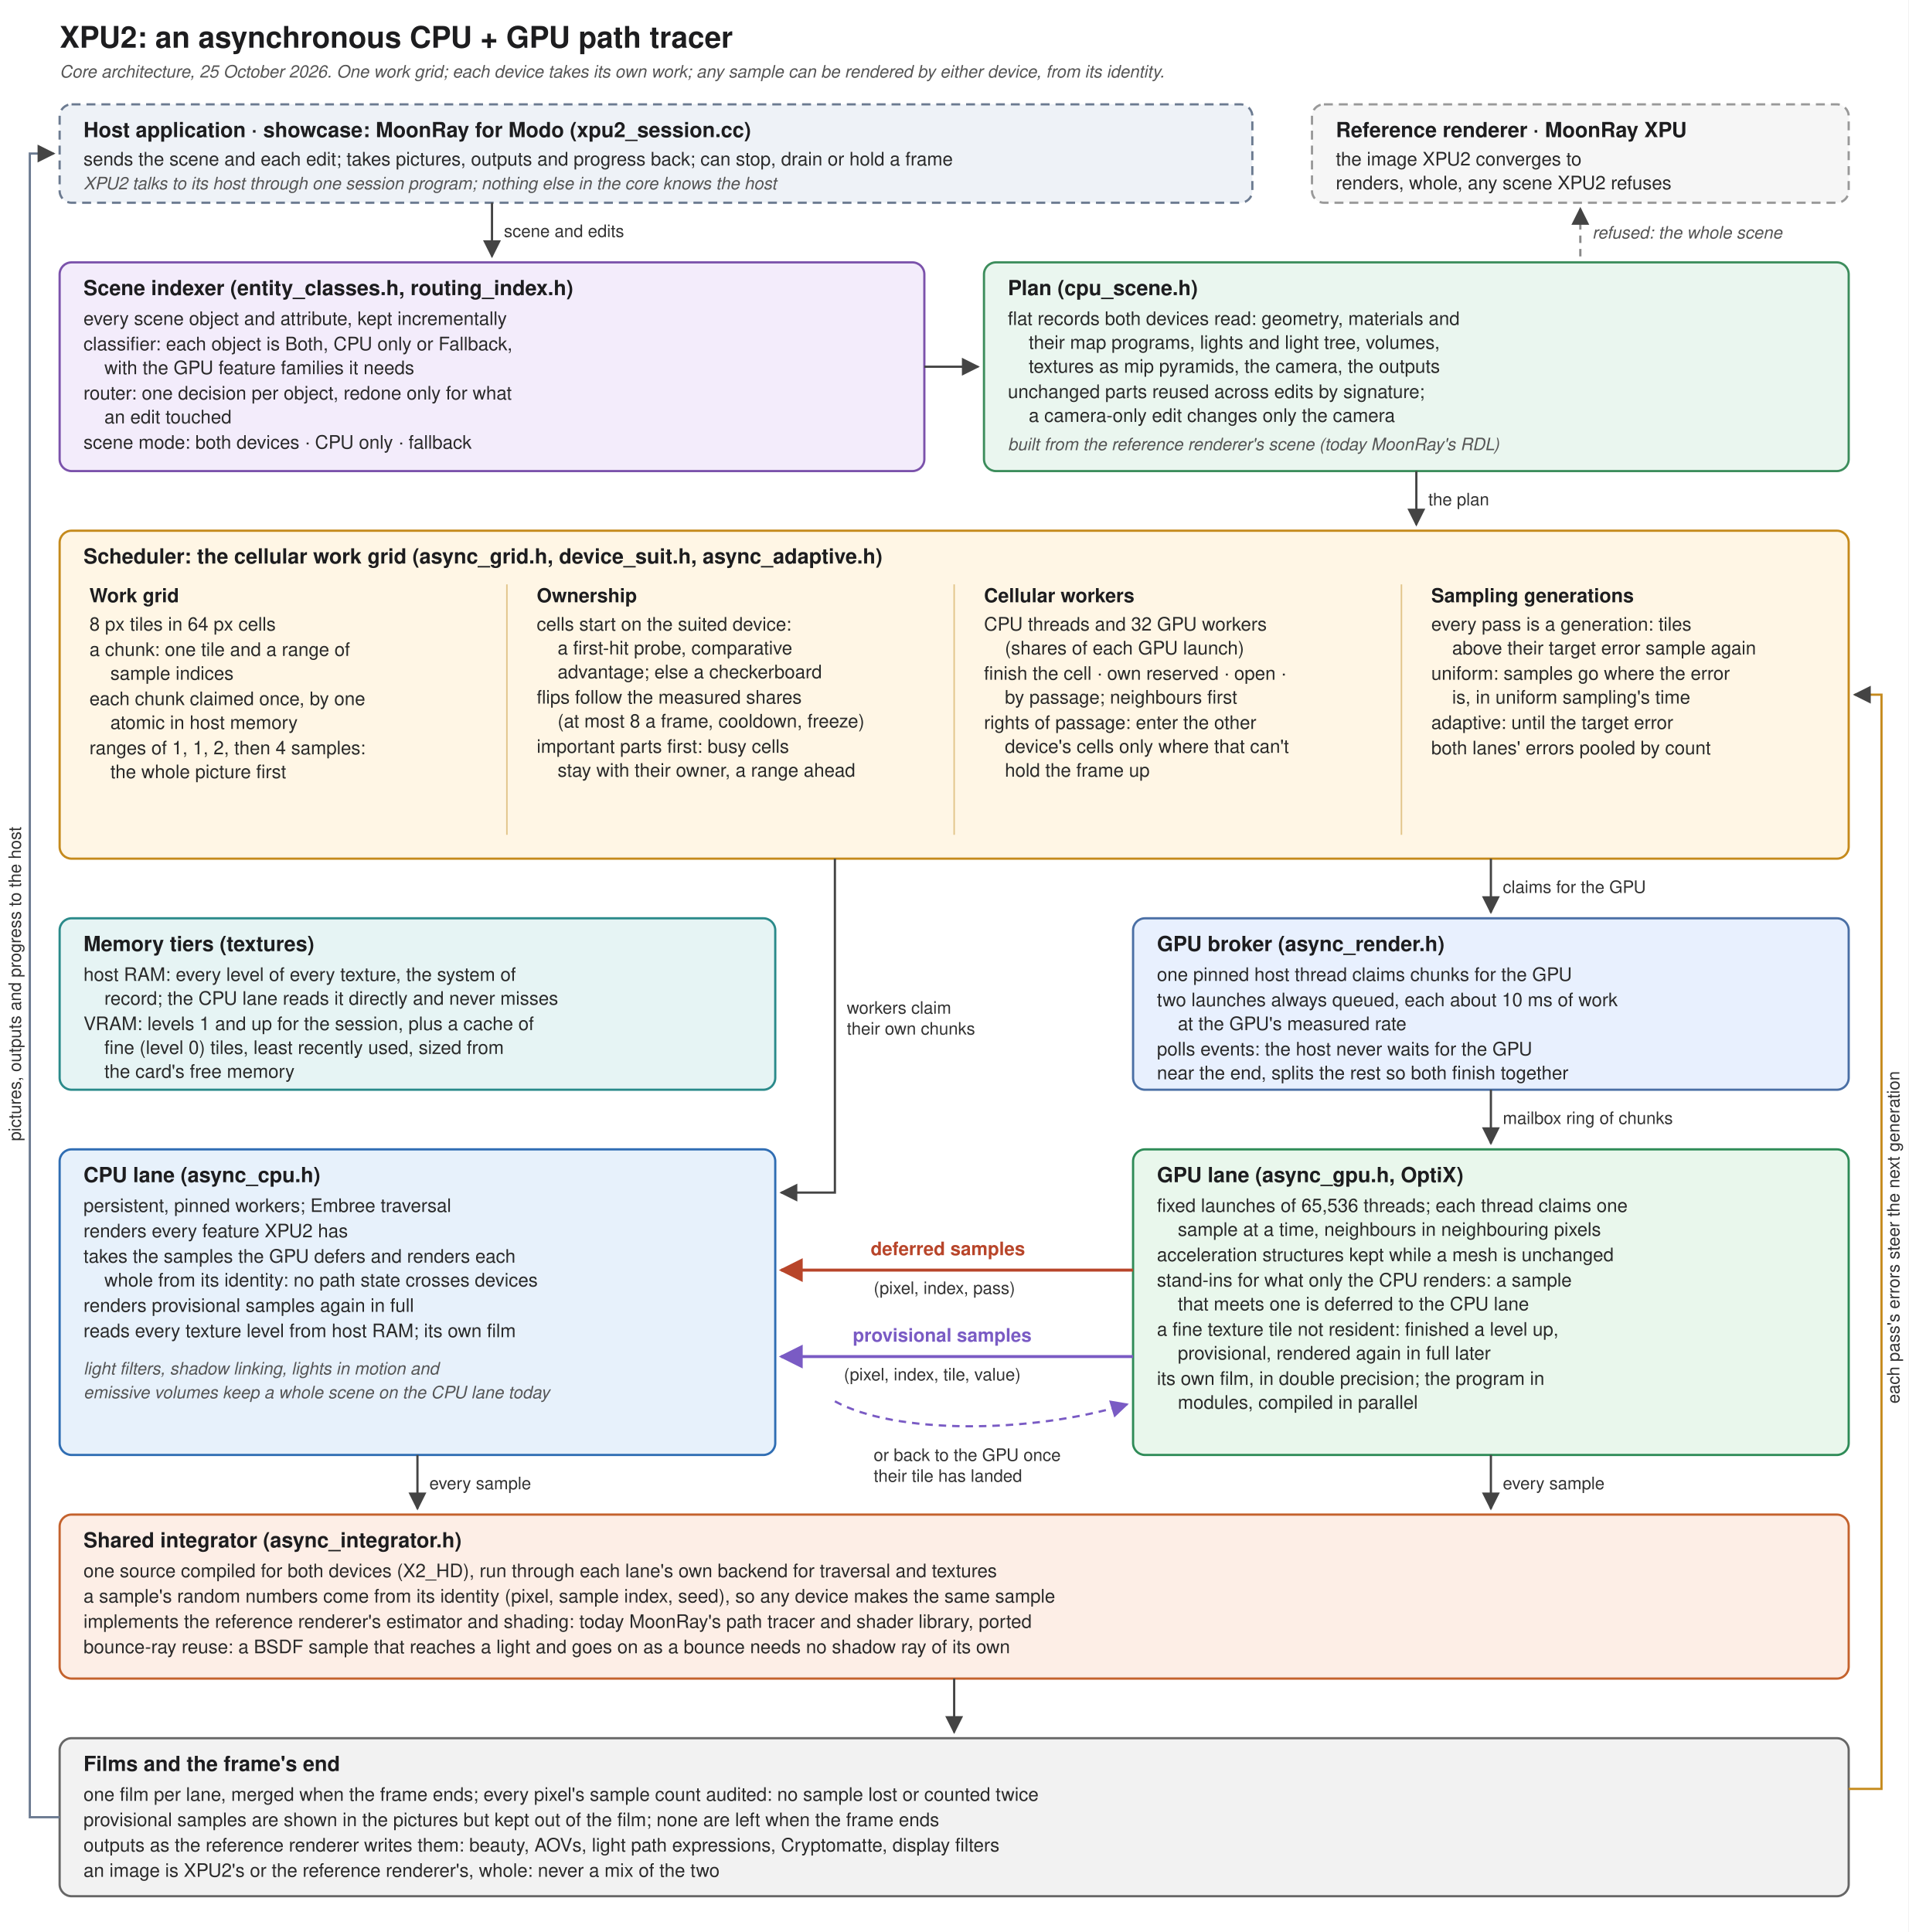
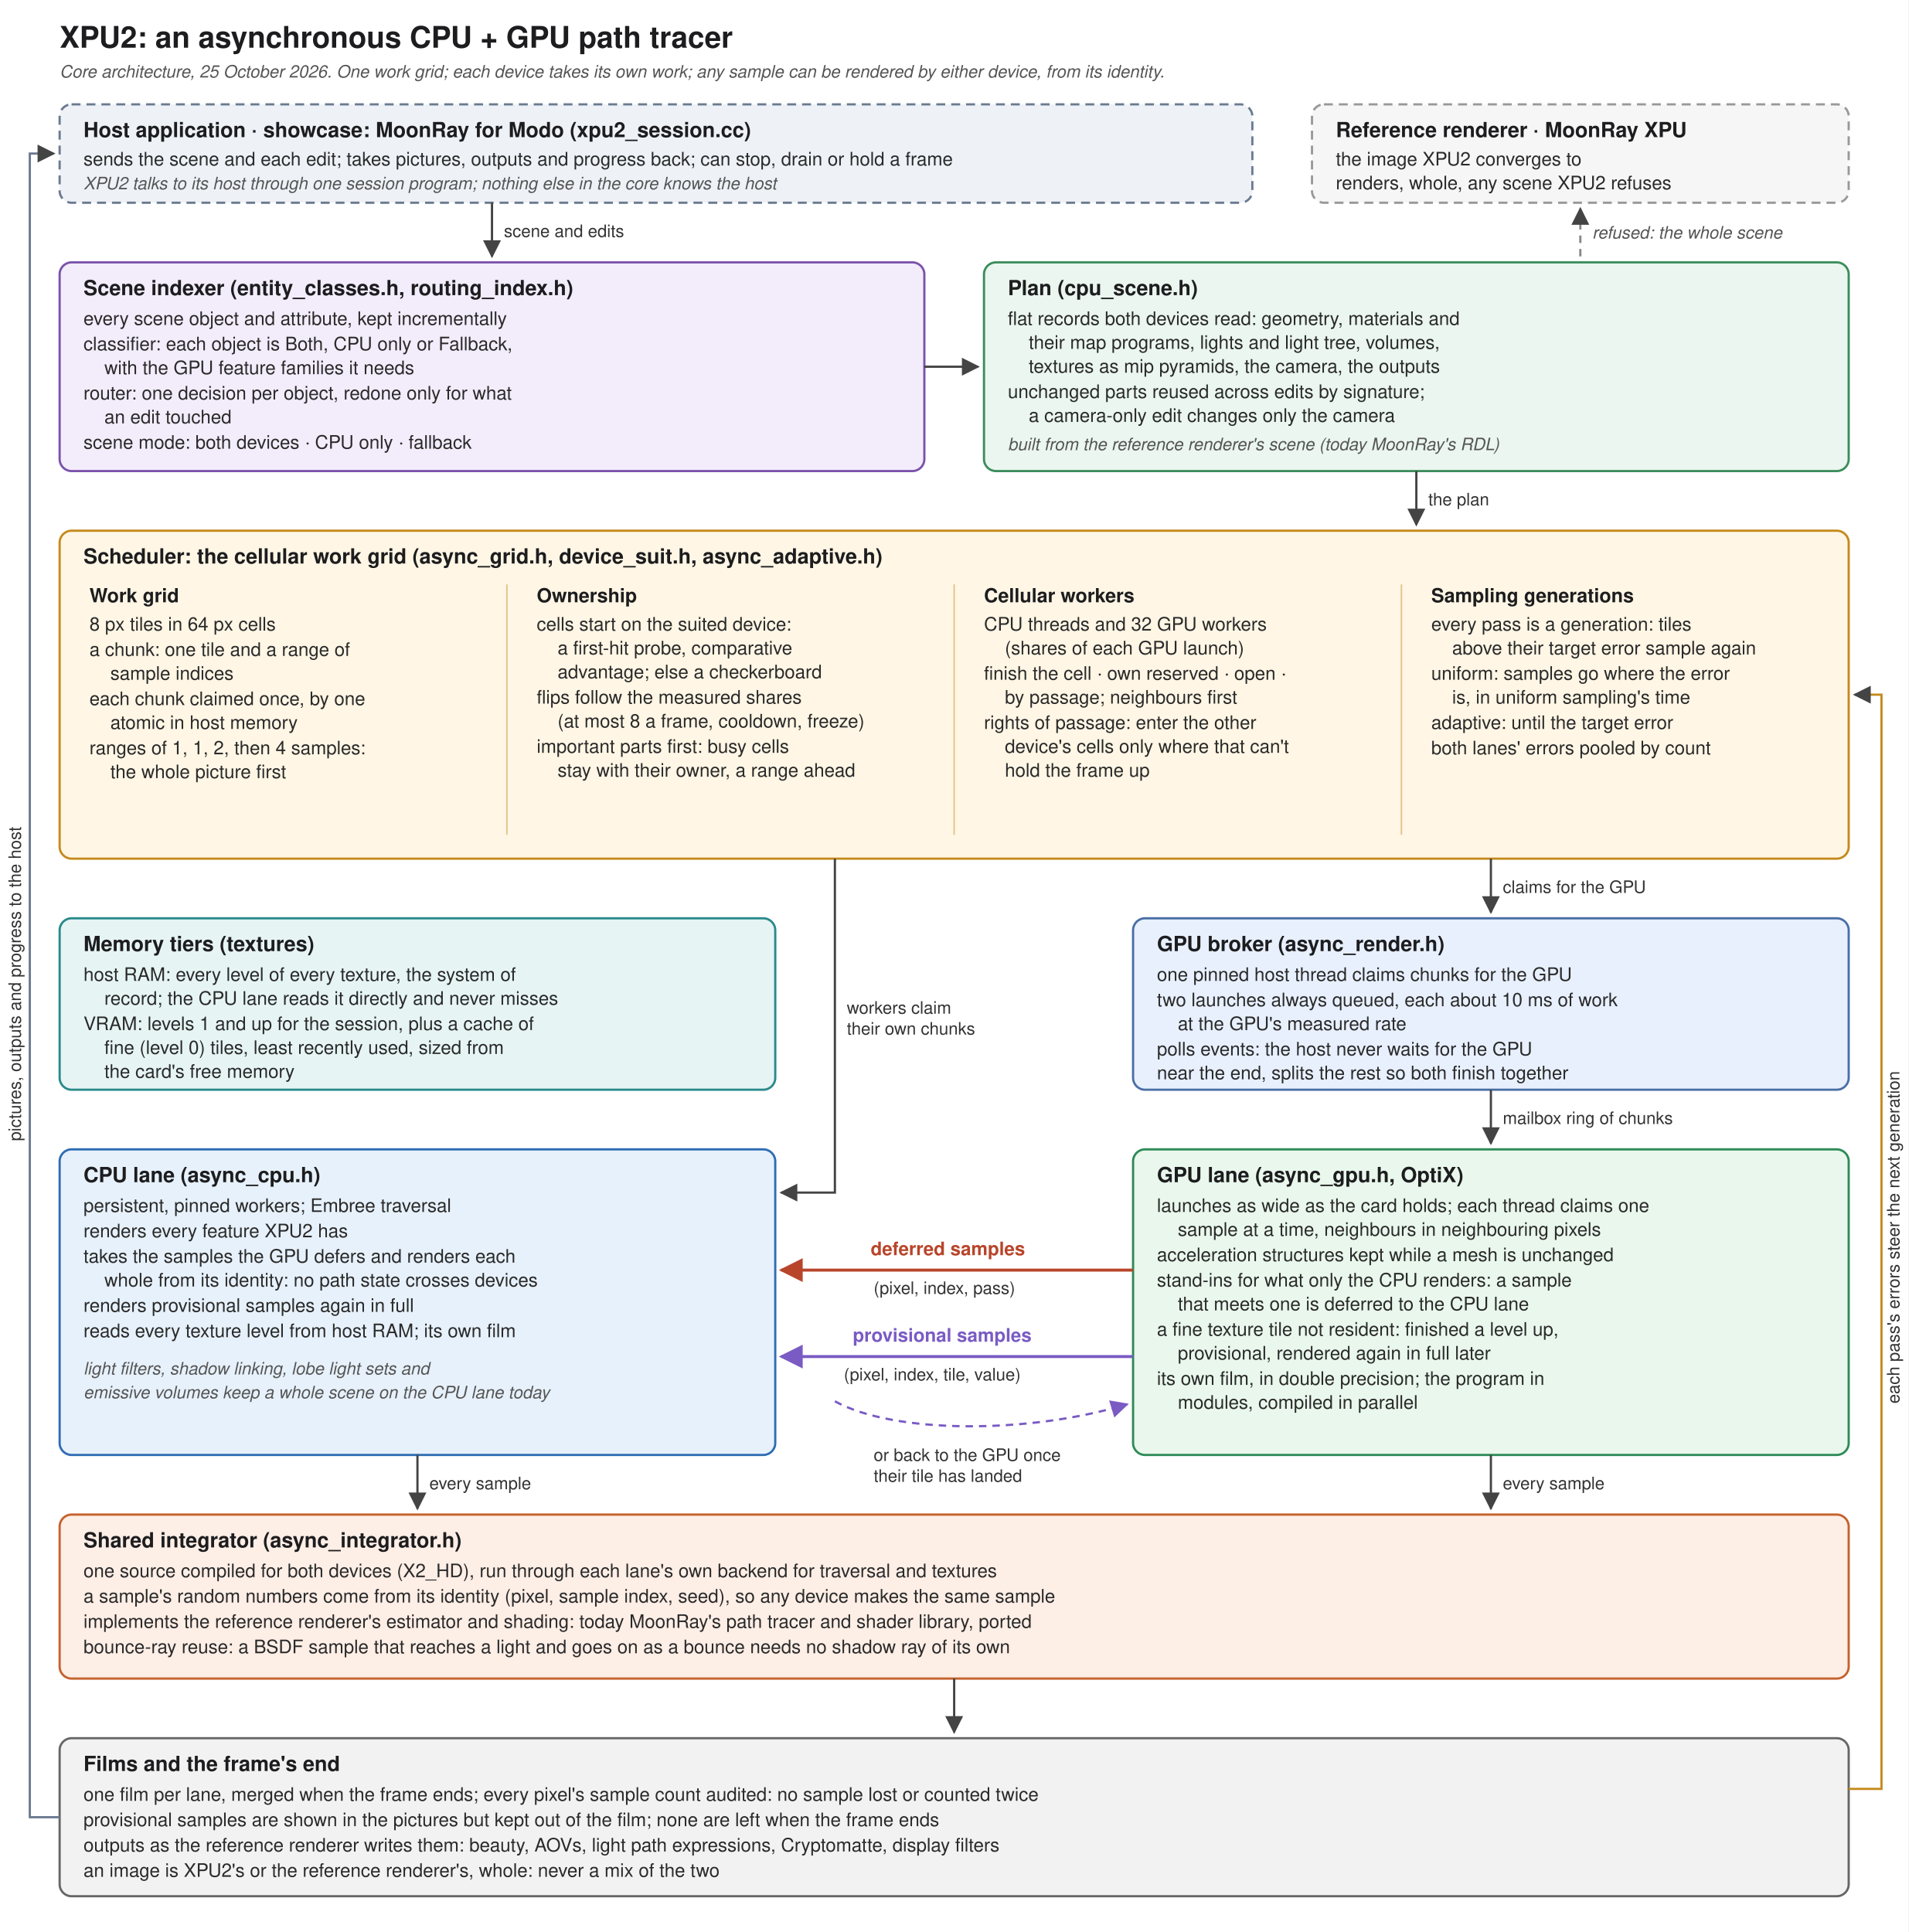
<svg xmlns="http://www.w3.org/2000/svg" viewBox="0 0 1280 1296" width="1280" height="1296" font-family="Segoe UI, system-ui, -apple-system, Helvetica, Arial, sans-serif">
  <defs>
    <marker id="arrow" viewBox="0 0 10 10" refX="9" refY="5" markerWidth="8" markerHeight="8" orient="auto-start-reverse">
      <path d="M0,0 L10,5 L0,10 z" fill="#444" />
    </marker>
    <marker id="arrowRed" viewBox="0 0 10 10" refX="9" refY="5" markerWidth="8" markerHeight="8" orient="auto-start-reverse">
      <path d="M0,0 L10,5 L0,10 z" fill="#b8452a" />
    </marker>
    <marker id="arrowViolet" viewBox="0 0 10 10" refX="9" refY="5" markerWidth="8" markerHeight="8" orient="auto-start-reverse">
      <path d="M0,0 L10,5 L0,10 z" fill="#7a5bc4" />
    </marker>
    <style>
      .t { font-size: 14px; font-weight: 700; fill: #1d1d1f; }
      .s { font-size: 12.5px; fill: #2a2a2a; }
      .m { font-size: 11.5px; fill: #555; font-style: italic; }
      .l { font-size: 11.5px; fill: #333; }
      .h { font-size: 13px; font-weight: 700; fill: #1d1d1f; }
    </style>
  </defs>
  <rect width="1280" height="1296" fill="#ffffff" />
  <text x="40" y="32" style="font-size:20px;font-weight:700;fill:#1d1d1f">XPU2: an asynchronous CPU + GPU path tracer</text>
  <text x="40" y="52" class="m">Core architecture, 25 October 2026. One work grid; each device takes its own work; any sample can be rendered by either device, from its identity.</text>
  <rect x="40" y="70" width="800" height="66" rx="8" fill="#eef2f7" stroke="#6b7a90" stroke-width="1.5" stroke-dasharray="6 4" />
  <text x="56" y="92" class="t">Host application · showcase: MoonRay for Modo (xpu2_session.cc)</text>
  <text x="56" y="111" class="s">sends the scene and each edit; takes pictures, outputs and progress back; can stop, drain or hold a frame</text>
  <text x="56" y="127" class="m">XPU2 talks to its host through one session program; nothing else in the core knows the host</text>
  <rect x="880" y="70" width="360" height="66" rx="8" fill="#f6f6f6" stroke="#999" stroke-width="1.5" stroke-dasharray="6 4" />
  <text x="896" y="92" class="t">Reference renderer · MoonRay XPU</text>
  <text x="896" y="111" class="s">the image XPU2 converges to</text>
  <text x="896" y="127" class="s">renders, whole, any scene XPU2 refuses</text>
  <path d="M330,136 L330,172" stroke="#444" stroke-width="1.5" fill="none" marker-end="url(#arrow)" />
  <text x="338" y="159" class="l">scene and edits</text>
  <path d="M1060,140 L1060,172" stroke="#888" stroke-width="1.5" stroke-dasharray="5 4" fill="none" marker-start="url(#arrow)" />
  <text x="1068" y="160" class="m">refused: the whole scene</text>
  <rect x="40" y="176" width="580" height="140" rx="8" fill="#f3ecfb" stroke="#7b52ab" stroke-width="1.5" />
  <text x="56" y="198" class="t">Scene indexer (entity_classes.h, routing_index.h)</text>
  <text x="56" y="218" class="s">every scene object and attribute, kept incrementally</text>
  <text x="56" y="235" class="s">classifier: each object is Both, CPU only or Fallback,</text>
  <text x="70" y="251" class="s">with the GPU feature families it needs</text>
  <text x="56" y="268" class="s">router: one decision per object, redone only for what</text>
  <text x="70" y="284" class="s">an edit touched</text>
  <text x="56" y="301" class="s">scene mode: both devices · CPU only · fallback</text>
  <rect x="660" y="176" width="580" height="140" rx="8" fill="#eaf6ef" stroke="#3c8d5c" stroke-width="1.5" />
  <text x="676" y="198" class="t">Plan (cpu_scene.h)</text>
  <text x="676" y="218" class="s">flat records both devices read: geometry, materials and</text>
  <text x="690" y="234" class="s">their map programs, lights and light tree, volumes,</text>
  <text x="690" y="250" class="s">textures as mip pyramids, the camera, the outputs</text>
  <text x="676" y="267" class="s">unchanged parts reused across edits by signature;</text>
  <text x="690" y="283" class="s">a camera-only edit changes only the camera</text>
  <text x="676" y="302" class="m">built from the reference renderer's scene (today MoonRay's RDL)</text>
  <line x1="620" y1="246" x2="656" y2="246" stroke="#444" stroke-width="1.5" marker-end="url(#arrow)" />
  <path d="M950,316 L950,352" stroke="#444" stroke-width="1.5" fill="none" marker-end="url(#arrow)" />
  <text x="958" y="339" class="l">the plan</text>
  <rect x="40" y="356" width="1200" height="220" rx="8" fill="#fff6e5" stroke="#c58a1c" stroke-width="1.5" />
  <text x="56" y="378" class="t">Scheduler: the cellular work grid (async_grid.h, device_suit.h, async_adaptive.h)</text>
  <text x="60" y="404" class="h">Work grid</text>
  <text x="60" y="423" class="s">8 px tiles in 64 px cells</text>
  <text x="60" y="440" class="s">a chunk: one tile and a range of</text>
  <text x="74" y="456" class="s">sample indices</text>
  <text x="60" y="473" class="s">each chunk claimed once, by one</text>
  <text x="74" y="489" class="s">atomic in host memory</text>
  <text x="60" y="506" class="s">ranges of 1, 1, 2, then 4 samples:</text>
  <text x="74" y="522" class="s">the whole picture first</text>
  <text x="360" y="404" class="h">Ownership</text>
  <text x="360" y="423" class="s">cells start on the suited device:</text>
  <text x="374" y="439" class="s">a first-hit probe, comparative</text>
  <text x="374" y="455" class="s">advantage; else a checkerboard</text>
  <text x="360" y="472" class="s">flips follow the measured shares</text>
  <text x="374" y="488" class="s">(at most 8 a frame, cooldown, freeze)</text>
  <text x="360" y="505" class="s">important parts first: busy cells</text>
  <text x="374" y="521" class="s">stay with their owner, a range ahead</text>
  <text x="660" y="404" class="h">Cellular workers</text>
  <text x="660" y="423" class="s">CPU threads and 32 GPU workers</text>
  <text x="674" y="439" class="s">(shares of each GPU launch)</text>
  <text x="660" y="456" class="s">finish the cell · own reserved · open ·</text>
  <text x="674" y="472" class="s">by passage; neighbours first</text>
  <text x="660" y="489" class="s">rights of passage: enter the other</text>
  <text x="674" y="505" class="s">device's cells only where that can't</text>
  <text x="674" y="521" class="s">hold the frame up</text>
  <text x="960" y="404" class="h">Sampling generations</text>
  <text x="960" y="423" class="s">every pass is a generation: tiles</text>
  <text x="974" y="439" class="s">above their target error sample again</text>
  <text x="960" y="456" class="s">uniform: samples go where the error</text>
  <text x="974" y="472" class="s">is, in uniform sampling's time</text>
  <text x="960" y="489" class="s">adaptive: until the target error</text>
  <text x="960" y="506" class="s">both lanes' errors pooled by count</text>
  <line x1="340" y1="392" x2="340" y2="560" stroke="#e2c58a" stroke-width="1" />
  <line x1="640" y1="392" x2="640" y2="560" stroke="#e2c58a" stroke-width="1" />
  <line x1="940" y1="392" x2="940" y2="560" stroke="#e2c58a" stroke-width="1" />
  <rect x="40" y="616" width="480" height="115" rx="8" fill="#e6f4f4" stroke="#2a8a8a" stroke-width="1.5" />
  <text x="56" y="638" class="t">Memory tiers (textures)</text>
  <text x="56" y="658" class="s">host RAM: every level of every texture, the system of</text>
  <text x="70" y="674" class="s">record; the CPU lane reads it directly and never misses</text>
  <text x="56" y="691" class="s">VRAM: levels 1 and up for the session, plus a cache of</text>
  <text x="70" y="707" class="s">fine (level 0) tiles, least recently used, sized from</text>
  <text x="70" y="723" class="s">the card's free memory</text>
  <rect x="760" y="616" width="480" height="115" rx="8" fill="#e8f0fe" stroke="#4a6fa5" stroke-width="1.5" />
  <text x="776" y="638" class="t">GPU broker (async_render.h)</text>
  <text x="776" y="658" class="s">one pinned host thread claims chunks for the GPU</text>
  <text x="776" y="675" class="s">two launches always queued, each about 10 ms of work</text>
  <text x="790" y="691" class="s">at the GPU's measured rate</text>
  <text x="776" y="708" class="s">polls events: the host never waits for the GPU</text>
  <text x="776" y="724" class="s">near the end, splits the rest so both finish together</text>
  <path d="M560,576 L560,800 L524,800" stroke="#444" stroke-width="1.5" fill="none" marker-end="url(#arrow)" />
  <text x="568" y="680" class="l">workers claim</text>
  <text x="568" y="694" class="l">their own chunks</text>
  <path d="M1000,576 L1000,612" stroke="#444" stroke-width="1.5" fill="none" marker-end="url(#arrow)" />
  <text x="1008" y="599" class="l">claims for the GPU</text>
  <path d="M1000,731 L1000,767" stroke="#444" stroke-width="1.5" fill="none" marker-end="url(#arrow)" />
  <text x="1008" y="754" class="l">mailbox ring of chunks</text>
  <rect x="40" y="771" width="480" height="205" rx="8" fill="#e7f1fb" stroke="#2f6db3" stroke-width="1.5" />
  <text x="56" y="793" class="t">CPU lane (async_cpu.h)</text>
  <text x="56" y="813" class="s">persistent, pinned workers; Embree traversal</text>
  <text x="56" y="830" class="s">renders every feature XPU2 has</text>
  <text x="56" y="847" class="s">takes the samples the GPU defers and renders each</text>
  <text x="70" y="863" class="s">whole from its identity: no path state crosses devices</text>
  <text x="56" y="880" class="s">renders provisional samples again in full</text>
  <text x="56" y="897" class="s">reads every texture level from host RAM; its own film</text>
-   <text x="56" y="922" class="m">light filters, shadow linking, lights in motion and</text>
+   <text x="56" y="922" class="m">light filters, shadow linking, lobe light sets and</text>
  <text x="56" y="938" class="m">emissive volumes keep a whole scene on the CPU lane today</text>
  <rect x="760" y="771" width="480" height="205" rx="8" fill="#e9f7ec" stroke="#2e8b57" stroke-width="1.5" />
  <text x="776" y="793" class="t">GPU lane (async_gpu.h, OptiX)</text>
-   <text x="776" y="813" class="s">fixed launches of 65,536 threads; each thread claims one</text>
+   <text x="776" y="813" class="s">launches as wide as the card holds; each thread claims one</text>
  <text x="790" y="829" class="s">sample at a time, neighbours in neighbouring pixels</text>
  <text x="776" y="846" class="s">acceleration structures kept while a mesh is unchanged</text>
  <text x="776" y="863" class="s">stand-ins for what only the CPU renders: a sample</text>
  <text x="790" y="879" class="s">that meets one is deferred to the CPU lane</text>
  <text x="776" y="896" class="s">a fine texture tile not resident: finished a level up,</text>
  <text x="790" y="912" class="s">provisional, rendered again in full later</text>
  <text x="776" y="929" class="s">its own film, in double precision; the program in</text>
  <text x="790" y="945" class="s">modules, compiled in parallel</text>
  <line x1="760" y1="852" x2="524" y2="852" stroke="#b8452a" stroke-width="2" marker-end="url(#arrowRed)" />
  <text x="584" y="842" style="font-size:12.5px;font-weight:700;fill:#b8452a">deferred samples</text>
  <text x="586" y="868" class="l">(pixel, index, pass)</text>
  <line x1="760" y1="910" x2="524" y2="910" stroke="#7a5bc4" stroke-width="2" marker-end="url(#arrowViolet)" />
  <text x="572" y="900" style="font-size:12.5px;font-weight:700;fill:#7a5bc4">provisional samples</text>
  <text x="566" y="926" class="l">(pixel, index, tile, value)</text>
  <path d="M560,940 C600,962 690,962 756,942" stroke="#7a5bc4" stroke-width="1.5" stroke-dasharray="5 4" fill="none" marker-end="url(#arrowViolet)" />
  <text x="586" y="980" class="l">or back to the GPU once</text>
  <text x="586" y="994" class="l">their tile has landed</text>
  <path d="M280,976 L280,1012" stroke="#444" stroke-width="1.5" fill="none" marker-end="url(#arrow)" />
  <path d="M1000,976 L1000,1012" stroke="#444" stroke-width="1.5" fill="none" marker-end="url(#arrow)" />
  <text x="288" y="999" class="l">every sample</text>
  <text x="1008" y="999" class="l">every sample</text>
  <rect x="40" y="1016" width="1200" height="110" rx="8" fill="#fdeee6" stroke="#c4622d" stroke-width="1.5" />
  <text x="56" y="1038" class="t">Shared integrator (async_integrator.h)</text>
  <text x="56" y="1058" class="s">one source compiled for both devices (X2_HD), run through each lane's own backend for traversal and textures</text>
  <text x="56" y="1075" class="s">a sample's random numbers come from its identity (pixel, sample index, seed), so any device makes the same sample</text>
  <text x="56" y="1092" class="s">implements the reference renderer's estimator and shading: today MoonRay's path tracer and shader library, ported</text>
  <text x="56" y="1109" class="s">bounce-ray reuse: a BSDF sample that reaches a light and goes on as a bounce needs no shadow ray of its own</text>
  <path d="M640,1126 L640,1162" stroke="#444" stroke-width="1.5" fill="none" marker-end="url(#arrow)" />
  <rect x="40" y="1166" width="1200" height="106" rx="8" fill="#f2f2f2" stroke="#666" stroke-width="1.5" />
  <text x="56" y="1188" class="t">Films and the frame's end</text>
  <text x="56" y="1208" class="s">one film per lane, merged when the frame ends; every pixel's sample count audited: no sample lost or counted twice</text>
  <text x="56" y="1225" class="s">provisional samples are shown in the pictures but kept out of the film; none are left when the frame ends</text>
  <text x="56" y="1242" class="s">outputs as the reference renderer writes them: beauty, AOVs, light path expressions, Cryptomatte, display filters</text>
  <text x="56" y="1259" class="s">an image is XPU2's or the reference renderer's, whole: never a mix of the two</text>
  <path d="M40,1219 L20,1219 L20,103 L36,103" stroke="#6b7a90" stroke-width="1.5" fill="none" marker-end="url(#arrow)" />
  <text x="14" y="660" class="l" text-anchor="middle" transform="rotate(-90 14 660)">pictures, outputs and progress to the host</text>
  <path d="M1240,1200 L1262,1200 L1262,466 L1244,466" stroke="#c58a1c" stroke-width="1.5" fill="none" marker-end="url(#arrow)" />
  <text x="1274" y="830" class="l" text-anchor="middle" transform="rotate(-90 1274 830)">each pass's errors steer the next generation</text>
</svg>
